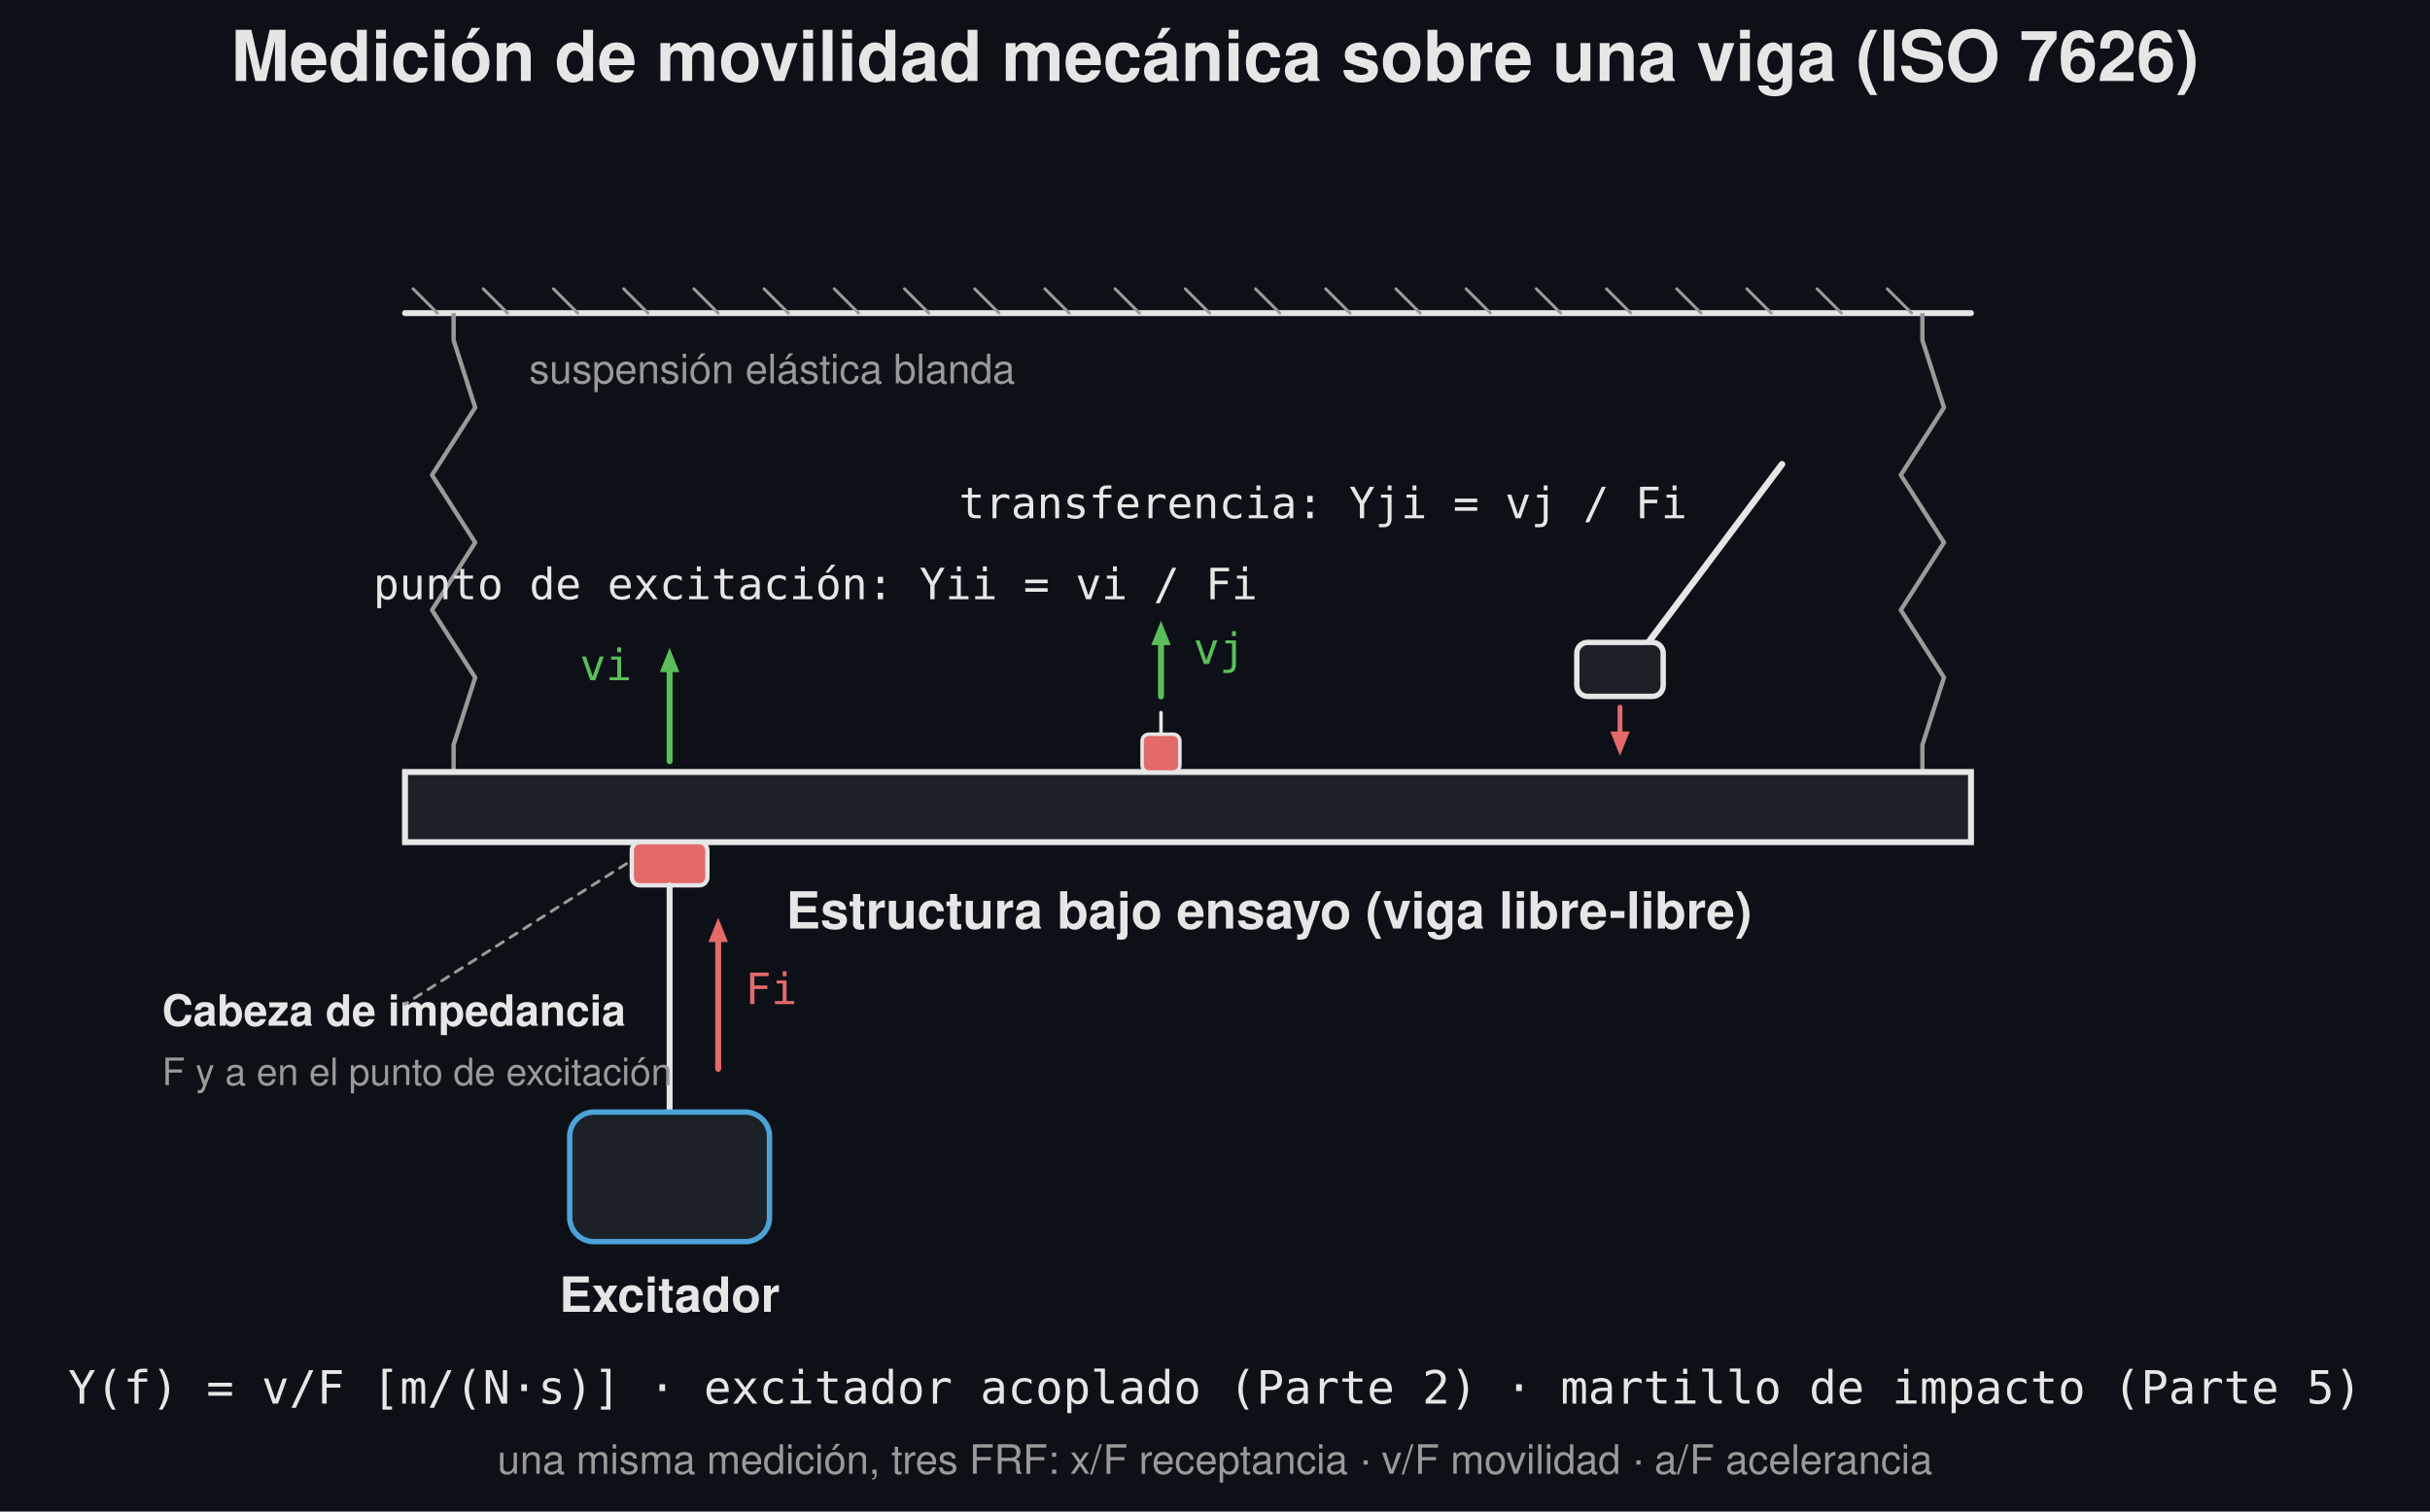
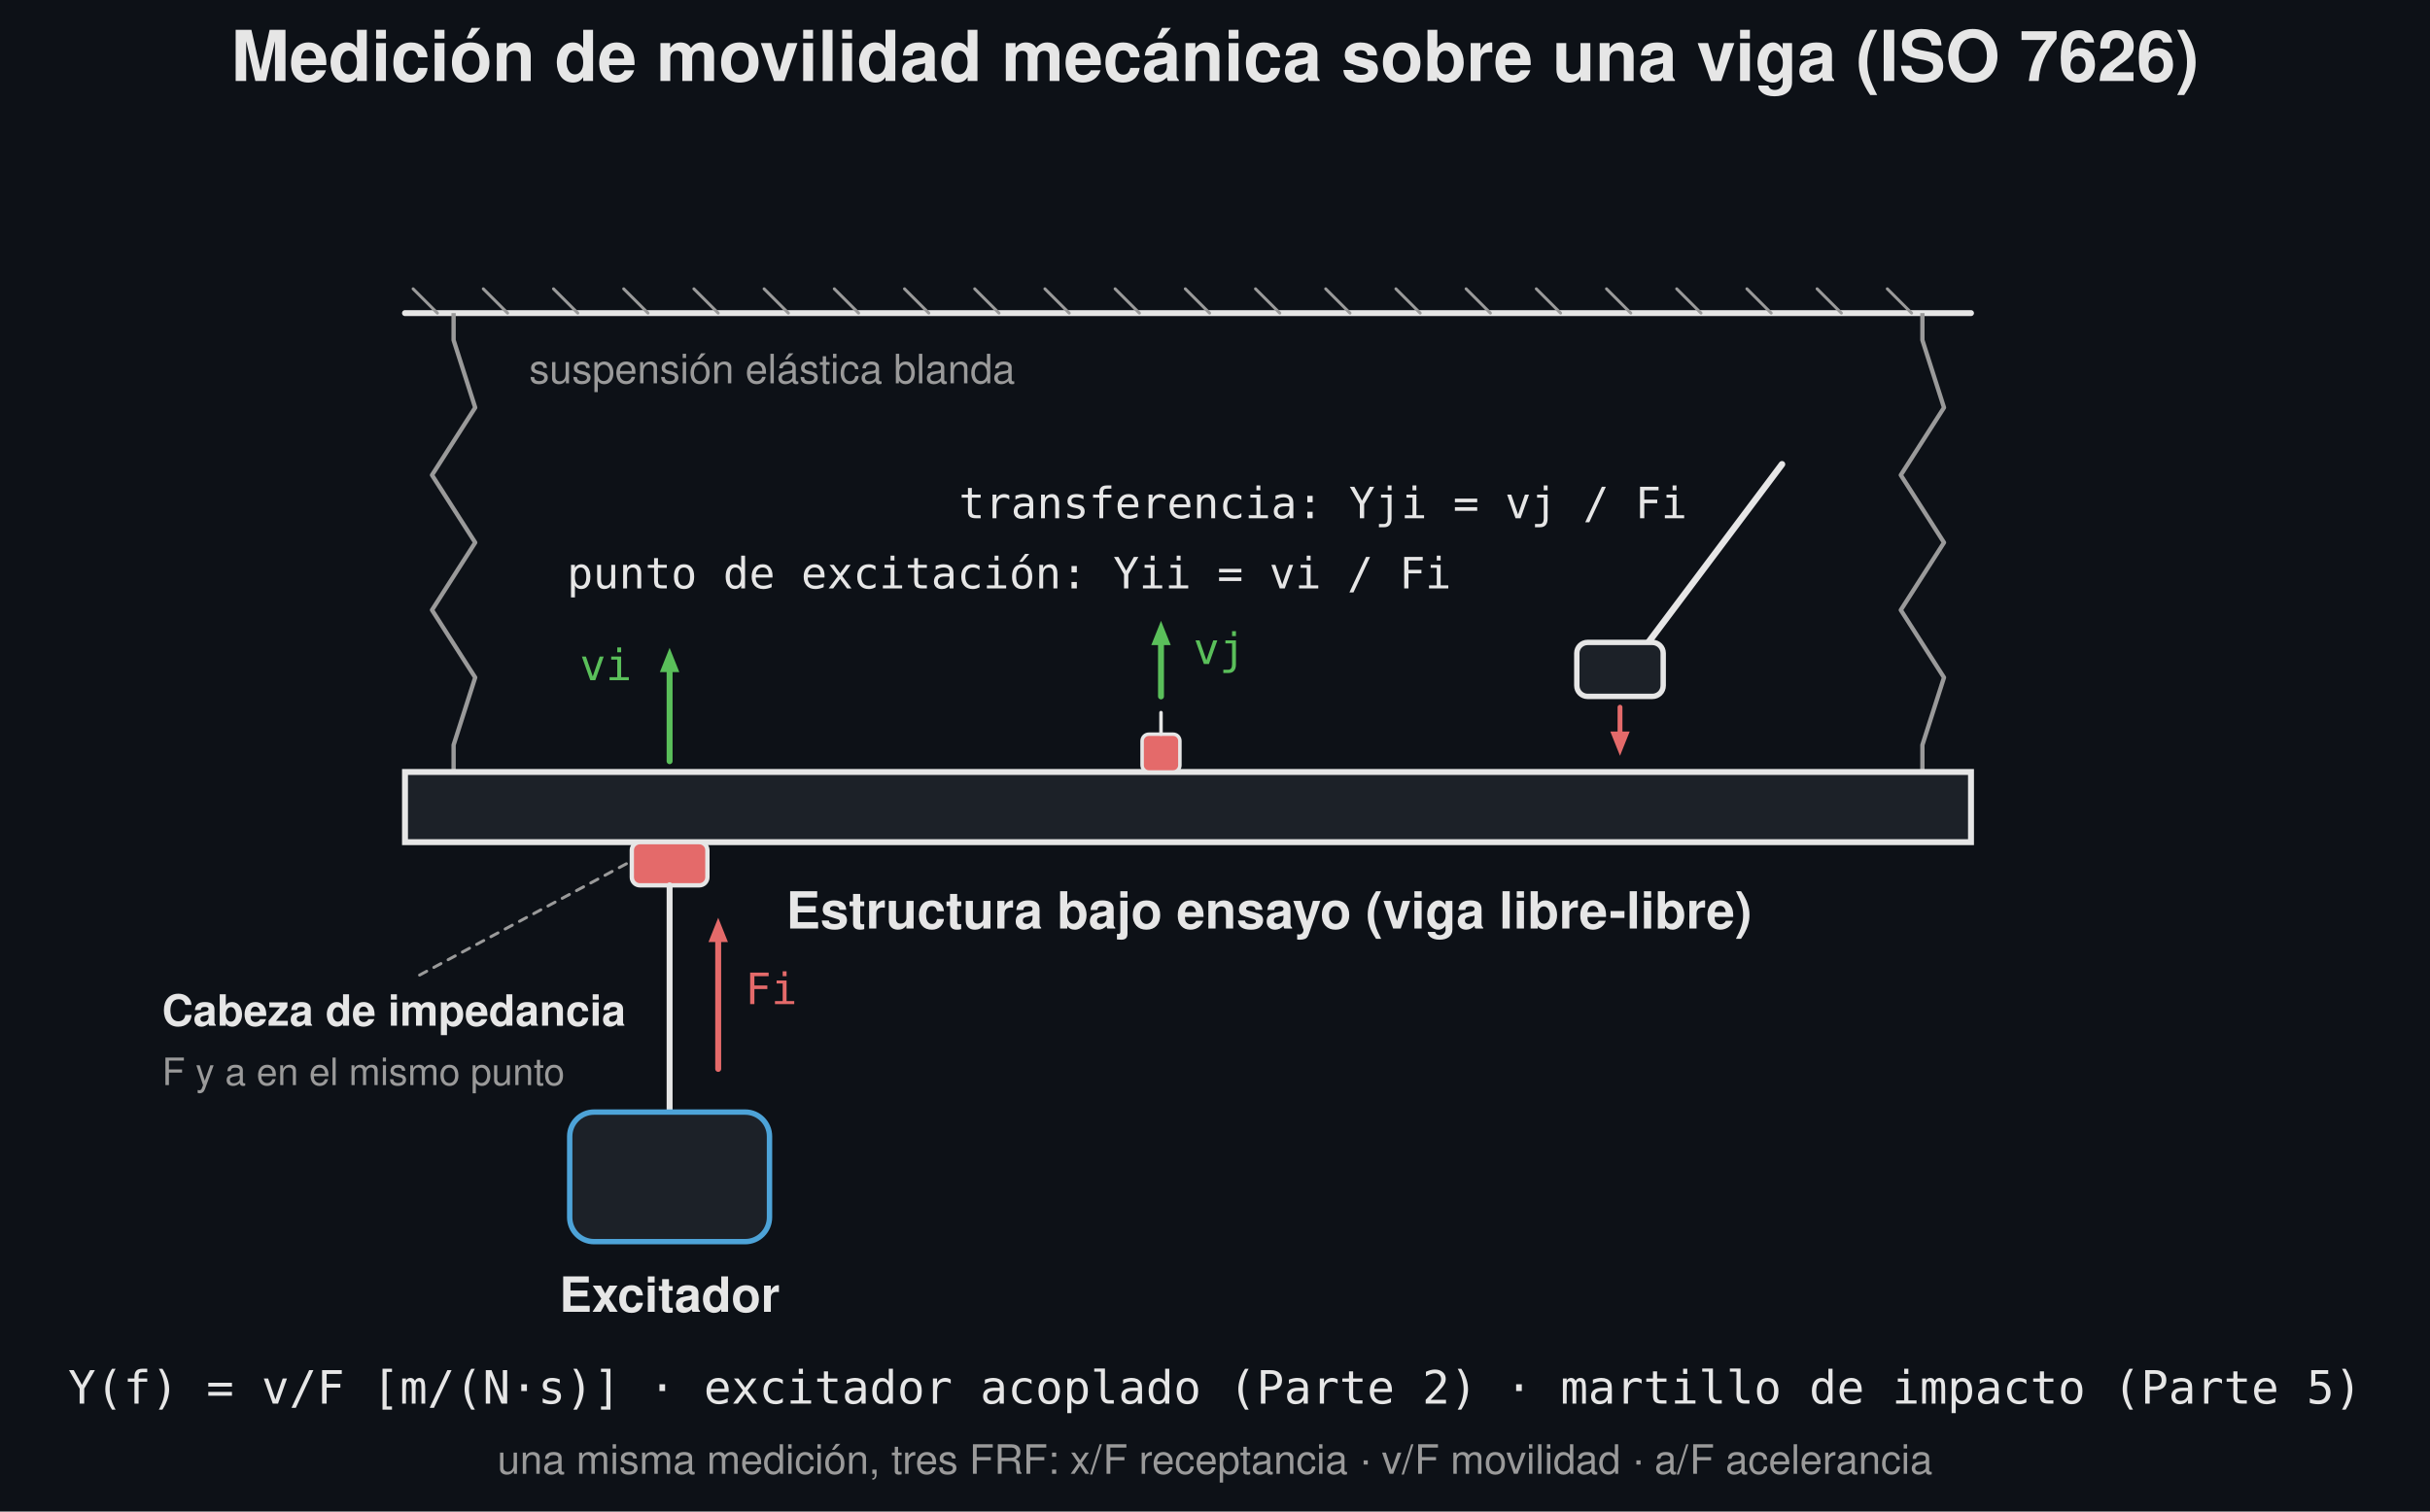
<svg xmlns="http://www.w3.org/2000/svg" width="900" height="560" viewBox="0 0 900 560">
  <rect width="900" height="560" fill="#0d1117" />
  <text x="450.0" y="30" font-family="Segoe UI, Helvetica, Arial, sans-serif" font-size="26" font-weight="600" fill="#e6e6e6" text-anchor="middle">Medición de movilidad mecánica sobre una viga (ISO 7626)</text>
  <line x1="150" y1="116.0" x2="730" y2="116.0" stroke="#e6e6e6" stroke-width="2.2" stroke-linecap="round" />
  <line x1="162" y1="116.0" x2="153" y2="107.0" stroke="#9a9a9a" stroke-width="1.1" stroke-linecap="round" />
  <line x1="188" y1="116.0" x2="179" y2="107.0" stroke="#9a9a9a" stroke-width="1.1" stroke-linecap="round" />
  <line x1="214" y1="116.0" x2="205" y2="107.0" stroke="#9a9a9a" stroke-width="1.1" stroke-linecap="round" />
  <line x1="240" y1="116.0" x2="231" y2="107.0" stroke="#9a9a9a" stroke-width="1.1" stroke-linecap="round" />
  <line x1="266" y1="116.0" x2="257" y2="107.0" stroke="#9a9a9a" stroke-width="1.1" stroke-linecap="round" />
  <line x1="292" y1="116.0" x2="283" y2="107.0" stroke="#9a9a9a" stroke-width="1.1" stroke-linecap="round" />
  <line x1="318" y1="116.0" x2="309" y2="107.0" stroke="#9a9a9a" stroke-width="1.1" stroke-linecap="round" />
  <line x1="344" y1="116.0" x2="335" y2="107.0" stroke="#9a9a9a" stroke-width="1.1" stroke-linecap="round" />
  <line x1="370" y1="116.0" x2="361" y2="107.0" stroke="#9a9a9a" stroke-width="1.1" stroke-linecap="round" />
  <line x1="396" y1="116.0" x2="387" y2="107.0" stroke="#9a9a9a" stroke-width="1.1" stroke-linecap="round" />
  <line x1="422" y1="116.0" x2="413" y2="107.0" stroke="#9a9a9a" stroke-width="1.1" stroke-linecap="round" />
  <line x1="448" y1="116.0" x2="439" y2="107.0" stroke="#9a9a9a" stroke-width="1.1" stroke-linecap="round" />
  <line x1="474" y1="116.0" x2="465" y2="107.0" stroke="#9a9a9a" stroke-width="1.1" stroke-linecap="round" />
  <line x1="500" y1="116.0" x2="491" y2="107.0" stroke="#9a9a9a" stroke-width="1.1" stroke-linecap="round" />
  <line x1="526" y1="116.0" x2="517" y2="107.0" stroke="#9a9a9a" stroke-width="1.1" stroke-linecap="round" />
  <line x1="552" y1="116.0" x2="543" y2="107.0" stroke="#9a9a9a" stroke-width="1.1" stroke-linecap="round" />
  <line x1="578" y1="116.0" x2="569" y2="107.0" stroke="#9a9a9a" stroke-width="1.1" stroke-linecap="round" />
  <line x1="604" y1="116.0" x2="595" y2="107.0" stroke="#9a9a9a" stroke-width="1.1" stroke-linecap="round" />
  <line x1="630" y1="116.0" x2="621" y2="107.0" stroke="#9a9a9a" stroke-width="1.1" stroke-linecap="round" />
  <line x1="656" y1="116.0" x2="647" y2="107.0" stroke="#9a9a9a" stroke-width="1.1" stroke-linecap="round" />
  <line x1="682" y1="116.0" x2="673" y2="107.0" stroke="#9a9a9a" stroke-width="1.1" stroke-linecap="round" />
  <line x1="708" y1="116.0" x2="699" y2="107.0" stroke="#9a9a9a" stroke-width="1.1" stroke-linecap="round" />
  <path d="M 168.0 116.0 L 168.0 126.0 L 176.0 151.0 L 160.0 176.0 L 176.0 201.0 L 160.0 226.0 L 176.0 251.0 L 168.0 276.0 L 168.0 286.0" fill="none" stroke="#9a9a9a" stroke-width="1.6" stroke-linejoin="round" />
  <path d="M 712.0 116.0 L 712.0 126.0 L 720.0 151.0 L 704.0 176.0 L 720.0 201.0 L 704.0 226.0 L 720.0 251.0 L 712.0 276.0 L 712.0 286.0" fill="none" stroke="#9a9a9a" stroke-width="1.6" stroke-linejoin="round" />
  <text x="196" y="142" font-family="Segoe UI, Helvetica, Arial, sans-serif" font-size="15" fill="#9a9a9a" text-anchor="start">suspensión elástica blanda</text>
  <rect x="150" y="286.0" width="580" height="26.0" rx="0.0" fill="#1c2128" stroke="#e6e6e6" stroke-width="2.2" />
  <text x="470" y="344.0" font-family="Segoe UI, Helvetica, Arial, sans-serif" font-size="19" fill="#e6e6e6" text-anchor="middle" font-weight="600">Estructura bajo ensayo (viga libre-libre)</text>
  <rect x="234.0" y="312.0" width="28" height="16" rx="3" fill="#e46a6a" stroke="#e6e6e6" stroke-width="1.6" />
  <line x1="248.0" y1="328.0" x2="248.0" y2="412" stroke="#e6e6e6" stroke-width="2.2" stroke-linecap="round" />
  <rect x="211.0" y="412" width="74" height="48" rx="9" fill="#1c2128" stroke="#4da3d8" stroke-width="2" />
  <text x="248.0" y="486" font-family="Segoe UI, Helvetica, Arial, sans-serif" font-size="18" fill="#e6e6e6" text-anchor="middle" font-weight="600">Excitador</text>
  <text x="60" y="380" font-family="Segoe UI, Helvetica, Arial, sans-serif" font-size="16" fill="#e6e6e6" text-anchor="start" font-weight="600">Cabeza de impedancia</text>
-   <text x="60" y="402" font-family="Segoe UI, Helvetica, Arial, sans-serif" font-size="14" fill="#9a9a9a" text-anchor="start">F y a en el punto de excitación</text>
-   <line x1="232.0" y1="320.0" x2="150" y2="372" stroke="#9a9a9a" stroke-width="1.1" stroke-dasharray="3,3" stroke-linecap="round" />
+   <text x="60" y="402" font-family="Segoe UI, Helvetica, Arial, sans-serif" font-size="14" fill="#9a9a9a" text-anchor="start">F y a en el mismo punto</text>
+   <line x1="232.0" y1="320.0" x2="154" y2="362" stroke="#9a9a9a" stroke-width="1.1" stroke-dasharray="3,3" stroke-linecap="round" />
  <line x1="266.0" y1="396" x2="266.0" y2="349.0" stroke="#e46a6a" stroke-width="2.2" stroke-linecap="round" />
  <path d="M 266.0 340.0 L 269.6 349.0 L 262.4 349.0 Z" fill="#e46a6a" stroke="none" stroke-width="1.5" stroke-linejoin="round" />
  <text x="276.0" y="372" font-family="Consolas, Menlo, monospace" font-size="16" fill="#e46a6a" text-anchor="start">Fi</text>
  <line x1="248.0" y1="282.0" x2="248.0" y2="249.0" stroke="#5abf5a" stroke-width="2.2" stroke-linecap="round" />
  <path d="M 248.0 240.0 L 251.6 249.0 L 244.4 249.0 Z" fill="#5abf5a" stroke="none" stroke-width="1.5" stroke-linejoin="round" />
  <text x="234.0" y="252.0" font-family="Consolas, Menlo, monospace" font-size="16" fill="#5abf5a" text-anchor="end">vi</text>
-   <text x="302" y="222" font-family="Consolas, Menlo, monospace" font-size="16" fill="#e6e6e6" text-anchor="middle">punto de excitación:  Yii = vi / Fi</text>
+   <text x="210" y="218" font-family="Consolas, Menlo, monospace" font-size="16" fill="#e6e6e6" text-anchor="start">punto de excitación:  Yii = vi / Fi</text>
  <rect x="423.0" y="272.0" width="14.0" height="14.0" rx="2.5" fill="#e46a6a" stroke="#e6e6e6" stroke-width="1.3" />
  <line x1="430.0" y1="272.0" x2="430.0" y2="264.0" stroke="#e6e6e6" stroke-width="1.3" stroke-linecap="round" />
  <line x1="430.0" y1="258.0" x2="430.0" y2="239.0" stroke="#5abf5a" stroke-width="2.2" stroke-linecap="round" />
  <path d="M 430.0 230.0 L 433.6 239.0 L 426.4 239.0 Z" fill="#5abf5a" stroke="none" stroke-width="1.5" stroke-linejoin="round" />
  <text x="442.0" y="246.0" font-family="Consolas, Menlo, monospace" font-size="16" fill="#5abf5a" text-anchor="start">vj</text>
  <text x="490.0" y="192" font-family="Consolas, Menlo, monospace" font-size="16" fill="#e6e6e6" text-anchor="middle">transferencia:  Yji = vj / Fi</text>
  <line x1="660.0" y1="172" x2="606.0" y2="244" stroke="#e6e6e6" stroke-width="2.4" stroke-linecap="round" />
  <rect x="584.0" y="238" width="32" height="20" rx="4" fill="#1c2128" stroke="#e6e6e6" stroke-width="2" />
  <line x1="600.0" y1="262" x2="600.0" y2="271.0" stroke="#e46a6a" stroke-width="1.8" stroke-linecap="round" />
  <path d="M 600.0 280.0 L 596.4 271.0 L 603.6 271.0 Z" fill="#e46a6a" stroke="none" stroke-width="1.5" stroke-linejoin="round" />
  <text x="450" y="520" font-family="Consolas, Menlo, monospace" font-size="17" fill="#e6e6e6" text-anchor="middle">Y(f) = v/F  [m/(N·s)] · excitador acoplado (Parte 2) · martillo de impacto (Parte 5)</text>
  <text x="450" y="546" font-family="Segoe UI, Helvetica, Arial, sans-serif" font-size="15" fill="#9a9a9a" text-anchor="middle">una misma medición, tres FRF: x/F receptancia · v/F movilidad · a/F acelerancia</text>
</svg>
